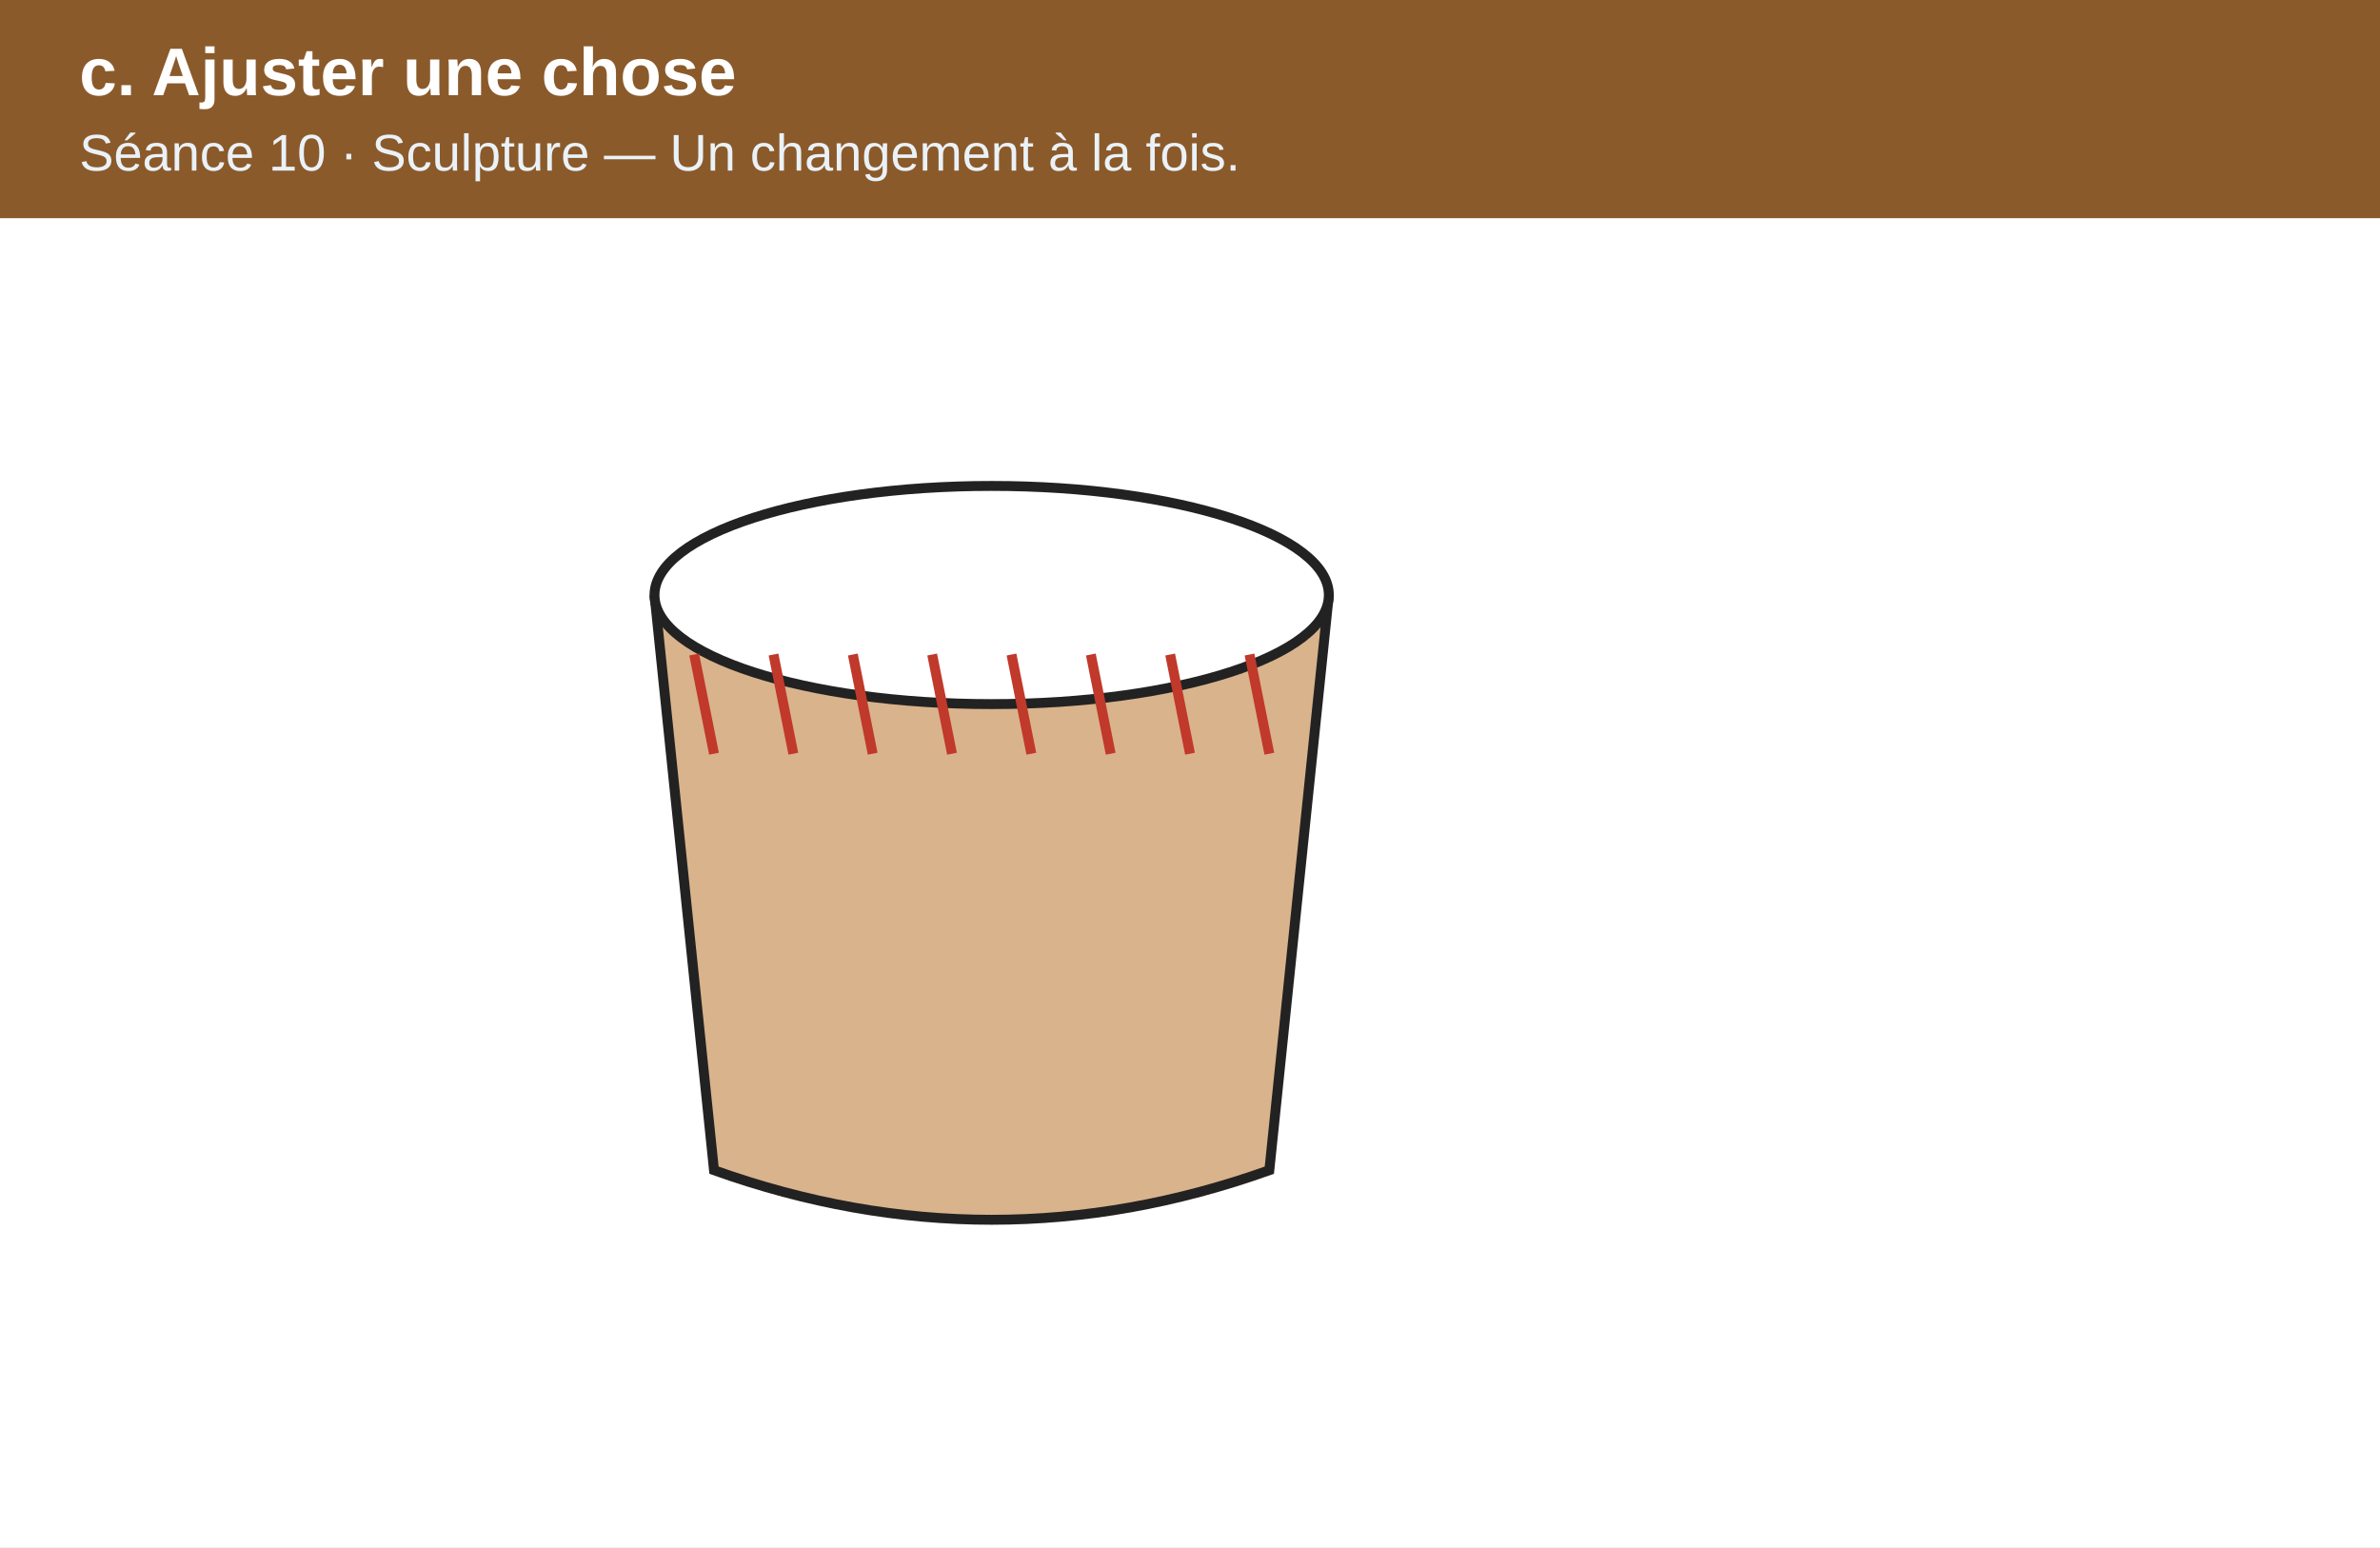
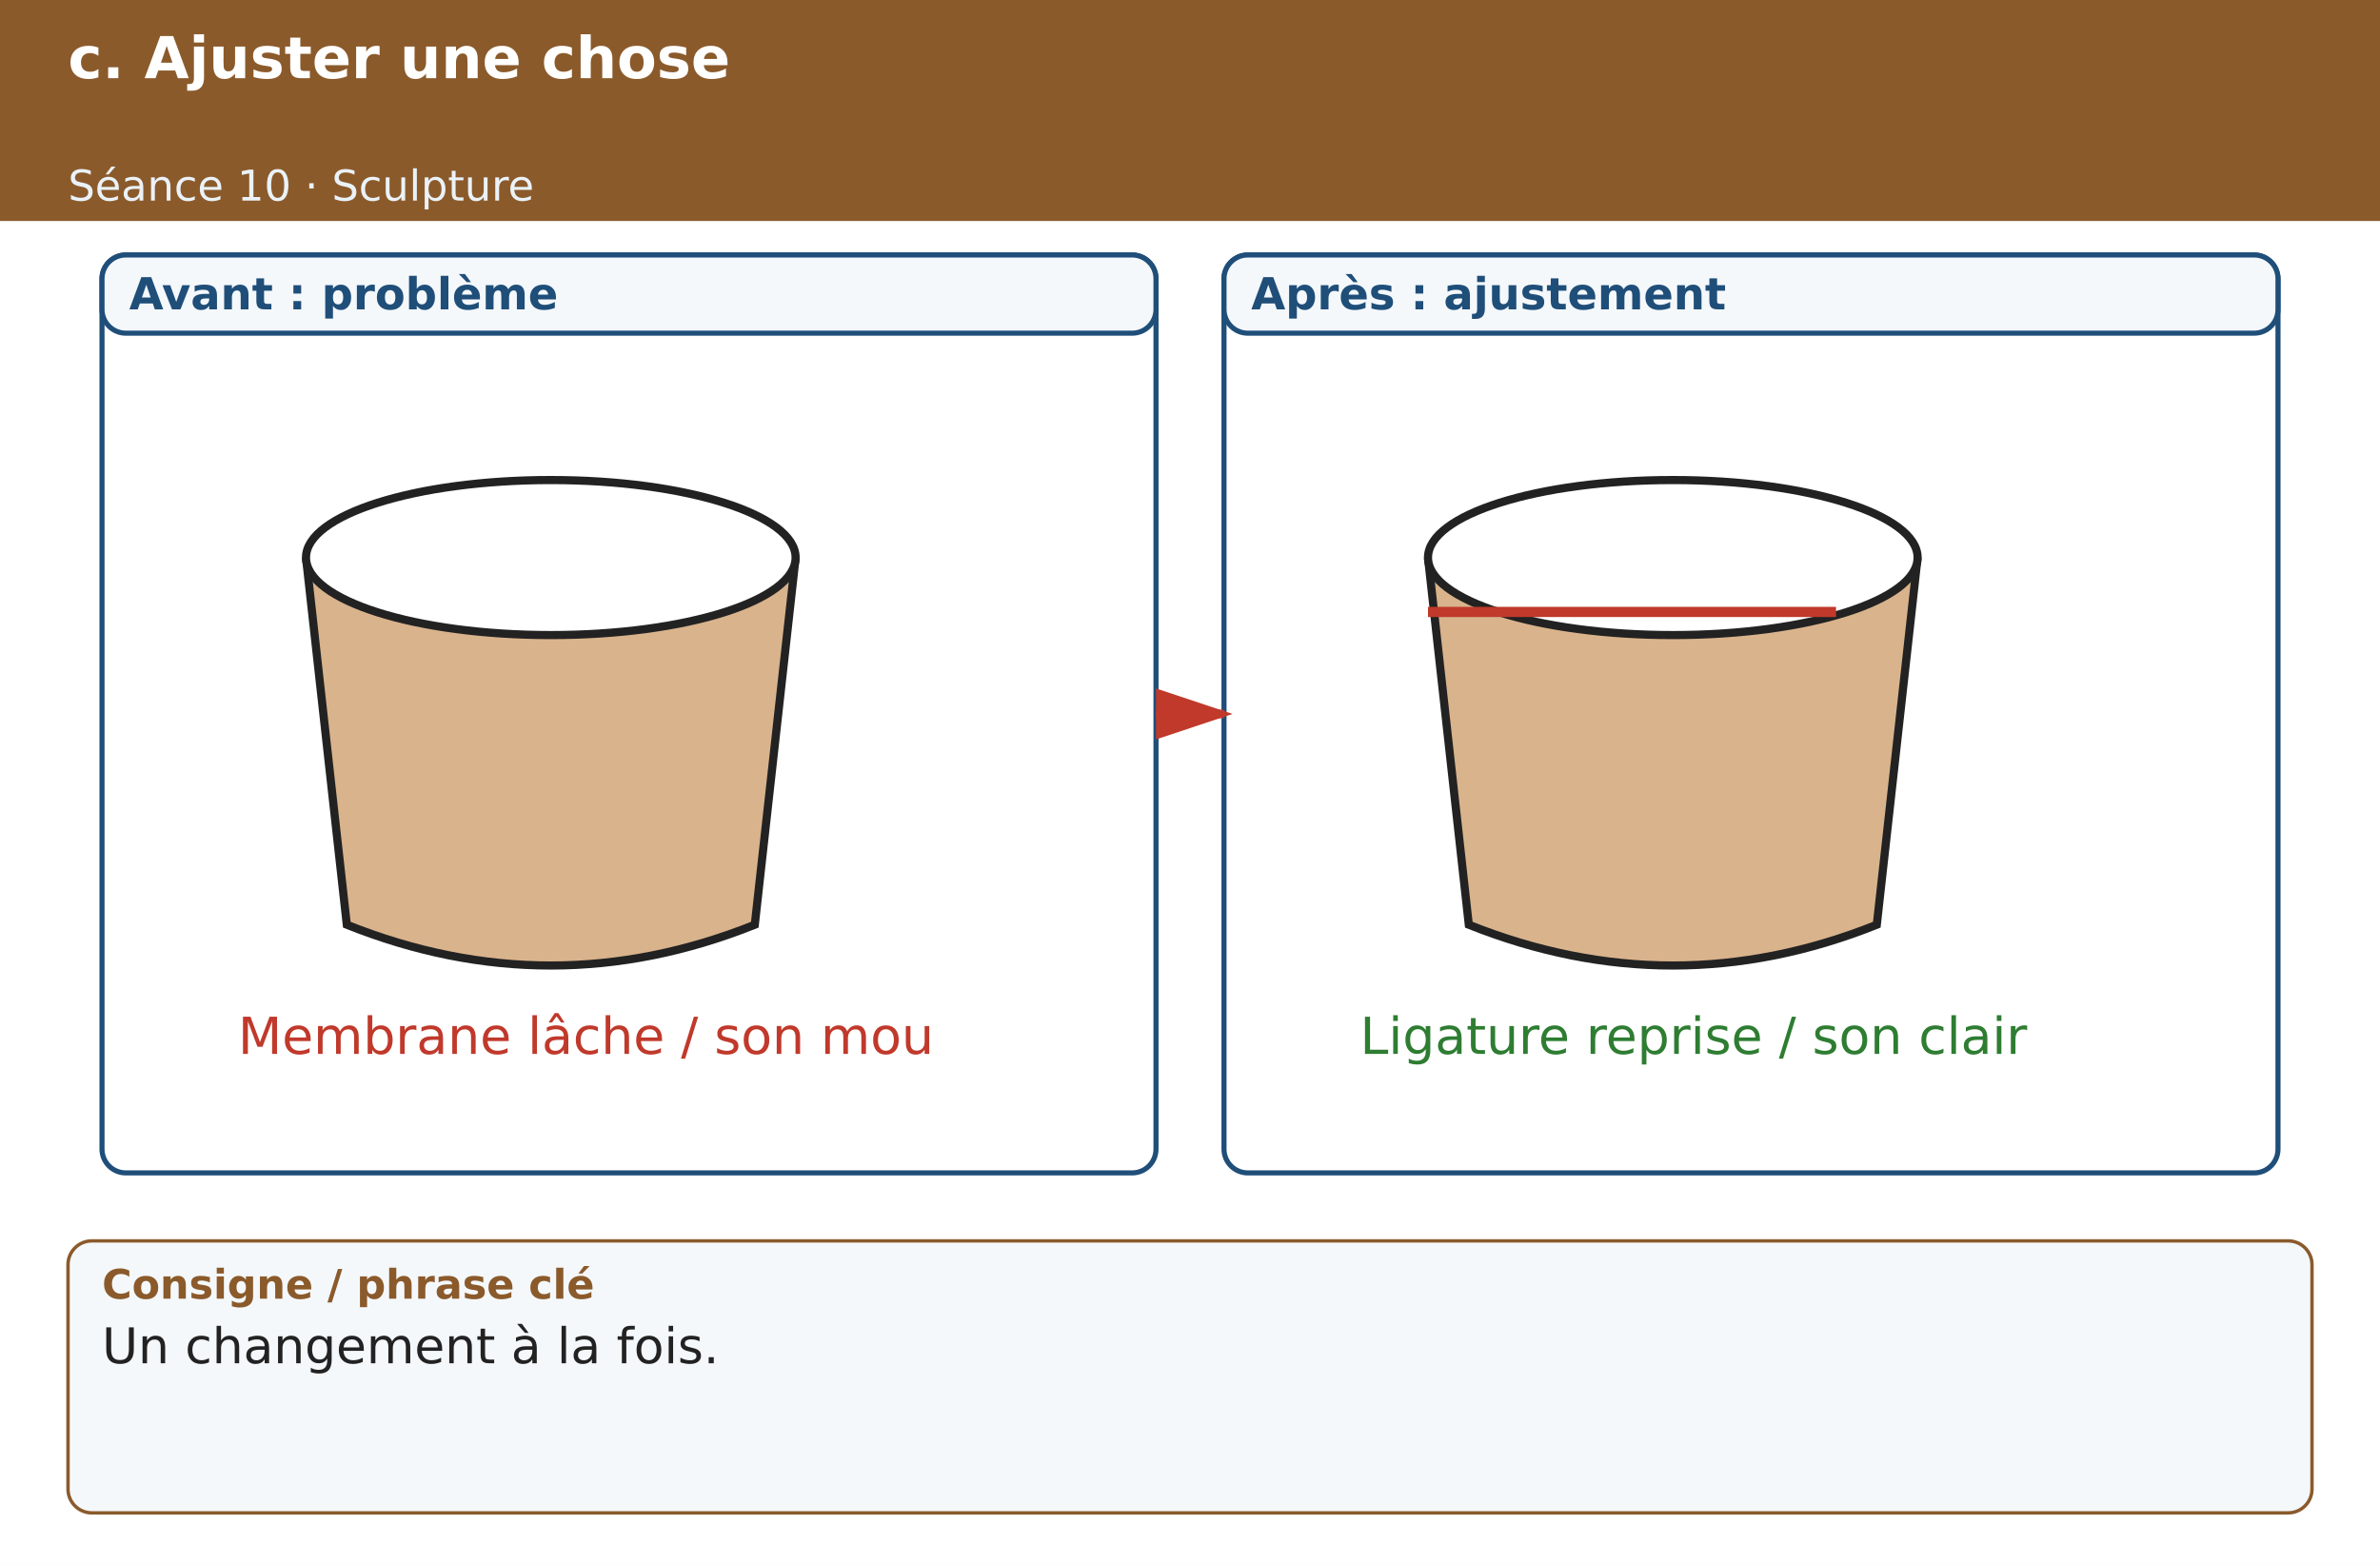
- <svg xmlns="http://www.w3.org/2000/svg" width="1200" height="780" viewBox="0 0 1200 780">
+ <svg xmlns="http://www.w3.org/2000/svg" width="1400" height="920" viewBox="0 0 1400 920">
  <defs>
    <marker id="arr" markerWidth="10" markerHeight="10" refX="8" refY="3" orient="auto">
      <path d="M0,0 L0,6 L9,3 z" fill="#C0392B" />
    </marker>
  </defs>
-   <rect width="1200" height="780" fill="#fff" />
-   <rect x="0" y="0" width="1200" height="110" fill="#8B5A2B" />
-   <text x="40" y="48" font-family="Arial" font-size="34" font-weight="700" fill="#fff">c. Ajuster une chose</text>
-   <text x="40" y="86" font-family="Arial" font-size="26" fill="#EAF2F8">Séance 10 · Sculpture — Un changement à la fois.</text>
-   <path d="M330 300 L360 590 Q500 640 640 590 L670 300" fill="#d9b38c" stroke="#222" stroke-width="5" />
-   <ellipse cx="500" cy="300" rx="170" ry="55" fill="#fff" stroke="#222" stroke-width="5" />
-   <line x1="350" y1="330" x2="360" y2="380" stroke="#C0392B" stroke-width="5" />
-   <line x1="390" y1="330" x2="400" y2="380" stroke="#C0392B" stroke-width="5" />
-   <line x1="430" y1="330" x2="440" y2="380" stroke="#C0392B" stroke-width="5" />
-   <line x1="470" y1="330" x2="480" y2="380" stroke="#C0392B" stroke-width="5" />
-   <line x1="510" y1="330" x2="520" y2="380" stroke="#C0392B" stroke-width="5" />
-   <line x1="550" y1="330" x2="560" y2="380" stroke="#C0392B" stroke-width="5" />
-   <line x1="590" y1="330" x2="600" y2="380" stroke="#C0392B" stroke-width="5" />
-   <line x1="630" y1="330" x2="640" y2="380" stroke="#C0392B" stroke-width="5" />
+   <rect width="1400" height="920" fill="#fff" />
+   <rect width="1400" height="130" fill="#8B5A2B" />
+   <text x="40" y="46" font-family="DejaVu Sans, Arial" font-size="34" font-weight="700" fill="#fff">c. Ajuster une chose</text>
+   <text x="40" y="118" font-family="DejaVu Sans, Arial" font-size="25" fill="#EAF2F8">Séance 10 · Sculpture</text>
+   <rect x="60" y="150" width="620" height="540" rx="14" fill="#fff" stroke="#1F4E79" stroke-width="3" />
+   <rect x="60" y="150" width="620" height="46" rx="14" fill="#F4F8FB" stroke="#1F4E79" stroke-width="3" />
+   <text x="76" y="182" font-family="DejaVu Sans, Arial, sans-serif" font-size="26" font-weight="700" fill="#1F4E79" text-anchor="start">Avant : problème</text>
+   <g transform="translate(180,280) scale(1.2)">
+     <path d="M0 40 L20 220 Q120 260 220 220 L240 40" fill="#D9B38C" stroke="#222" stroke-width="4" />
+     <ellipse cx="120" cy="40" rx="120" ry="38" fill="#fff" stroke="#222" stroke-width="4" />
+   </g>
+   <text x="140" y="620" font-family="DejaVu Sans, Arial, sans-serif" font-size="30" font-weight="400" fill="#C0392B" text-anchor="start">Membrane lâche / son mou</text>
+   <rect x="720" y="150" width="620" height="540" rx="14" fill="#fff" stroke="#1F4E79" stroke-width="3" />
+   <rect x="720" y="150" width="620" height="46" rx="14" fill="#F4F8FB" stroke="#1F4E79" stroke-width="3" />
+   <text x="736" y="182" font-family="DejaVu Sans, Arial, sans-serif" font-size="26" font-weight="700" fill="#1F4E79" text-anchor="start">Après : ajustement</text>
+   <g transform="translate(840,280) scale(1.2)">
+     <path d="M0 40 L20 220 Q120 260 220 220 L240 40" fill="#D9B38C" stroke="#222" stroke-width="4" />
+     <ellipse cx="120" cy="40" rx="120" ry="38" fill="#fff" stroke="#222" stroke-width="4" />
+   </g>
+   <line x1="840" y1="360" x2="1080" y2="360" stroke="#C0392B" stroke-width="6" />
+   <text x="800" y="620" font-family="DejaVu Sans, Arial, sans-serif" font-size="30" font-weight="400" fill="#2E7D32" text-anchor="start">Ligature reprise / son clair</text>
+   <line x1="680" y1="420" x2="720" y2="420" stroke="#C0392B" stroke-width="5" marker-end="url(#arr)" />
+   <rect x="40" y="730" width="1320" height="160" rx="14" fill="#F4F8FB" stroke="#8B5A2B" stroke-width="2" />
+   <text x="60" y="764" font-family="DejaVu Sans, Arial" font-size="24" font-weight="700" fill="#8B5A2B">Consigne / phrase clé</text>
+   <text x="60" y="802" font-family="DejaVu Sans, Arial" font-size="29" fill="#222">Un changement à la fois.</text>
</svg>
